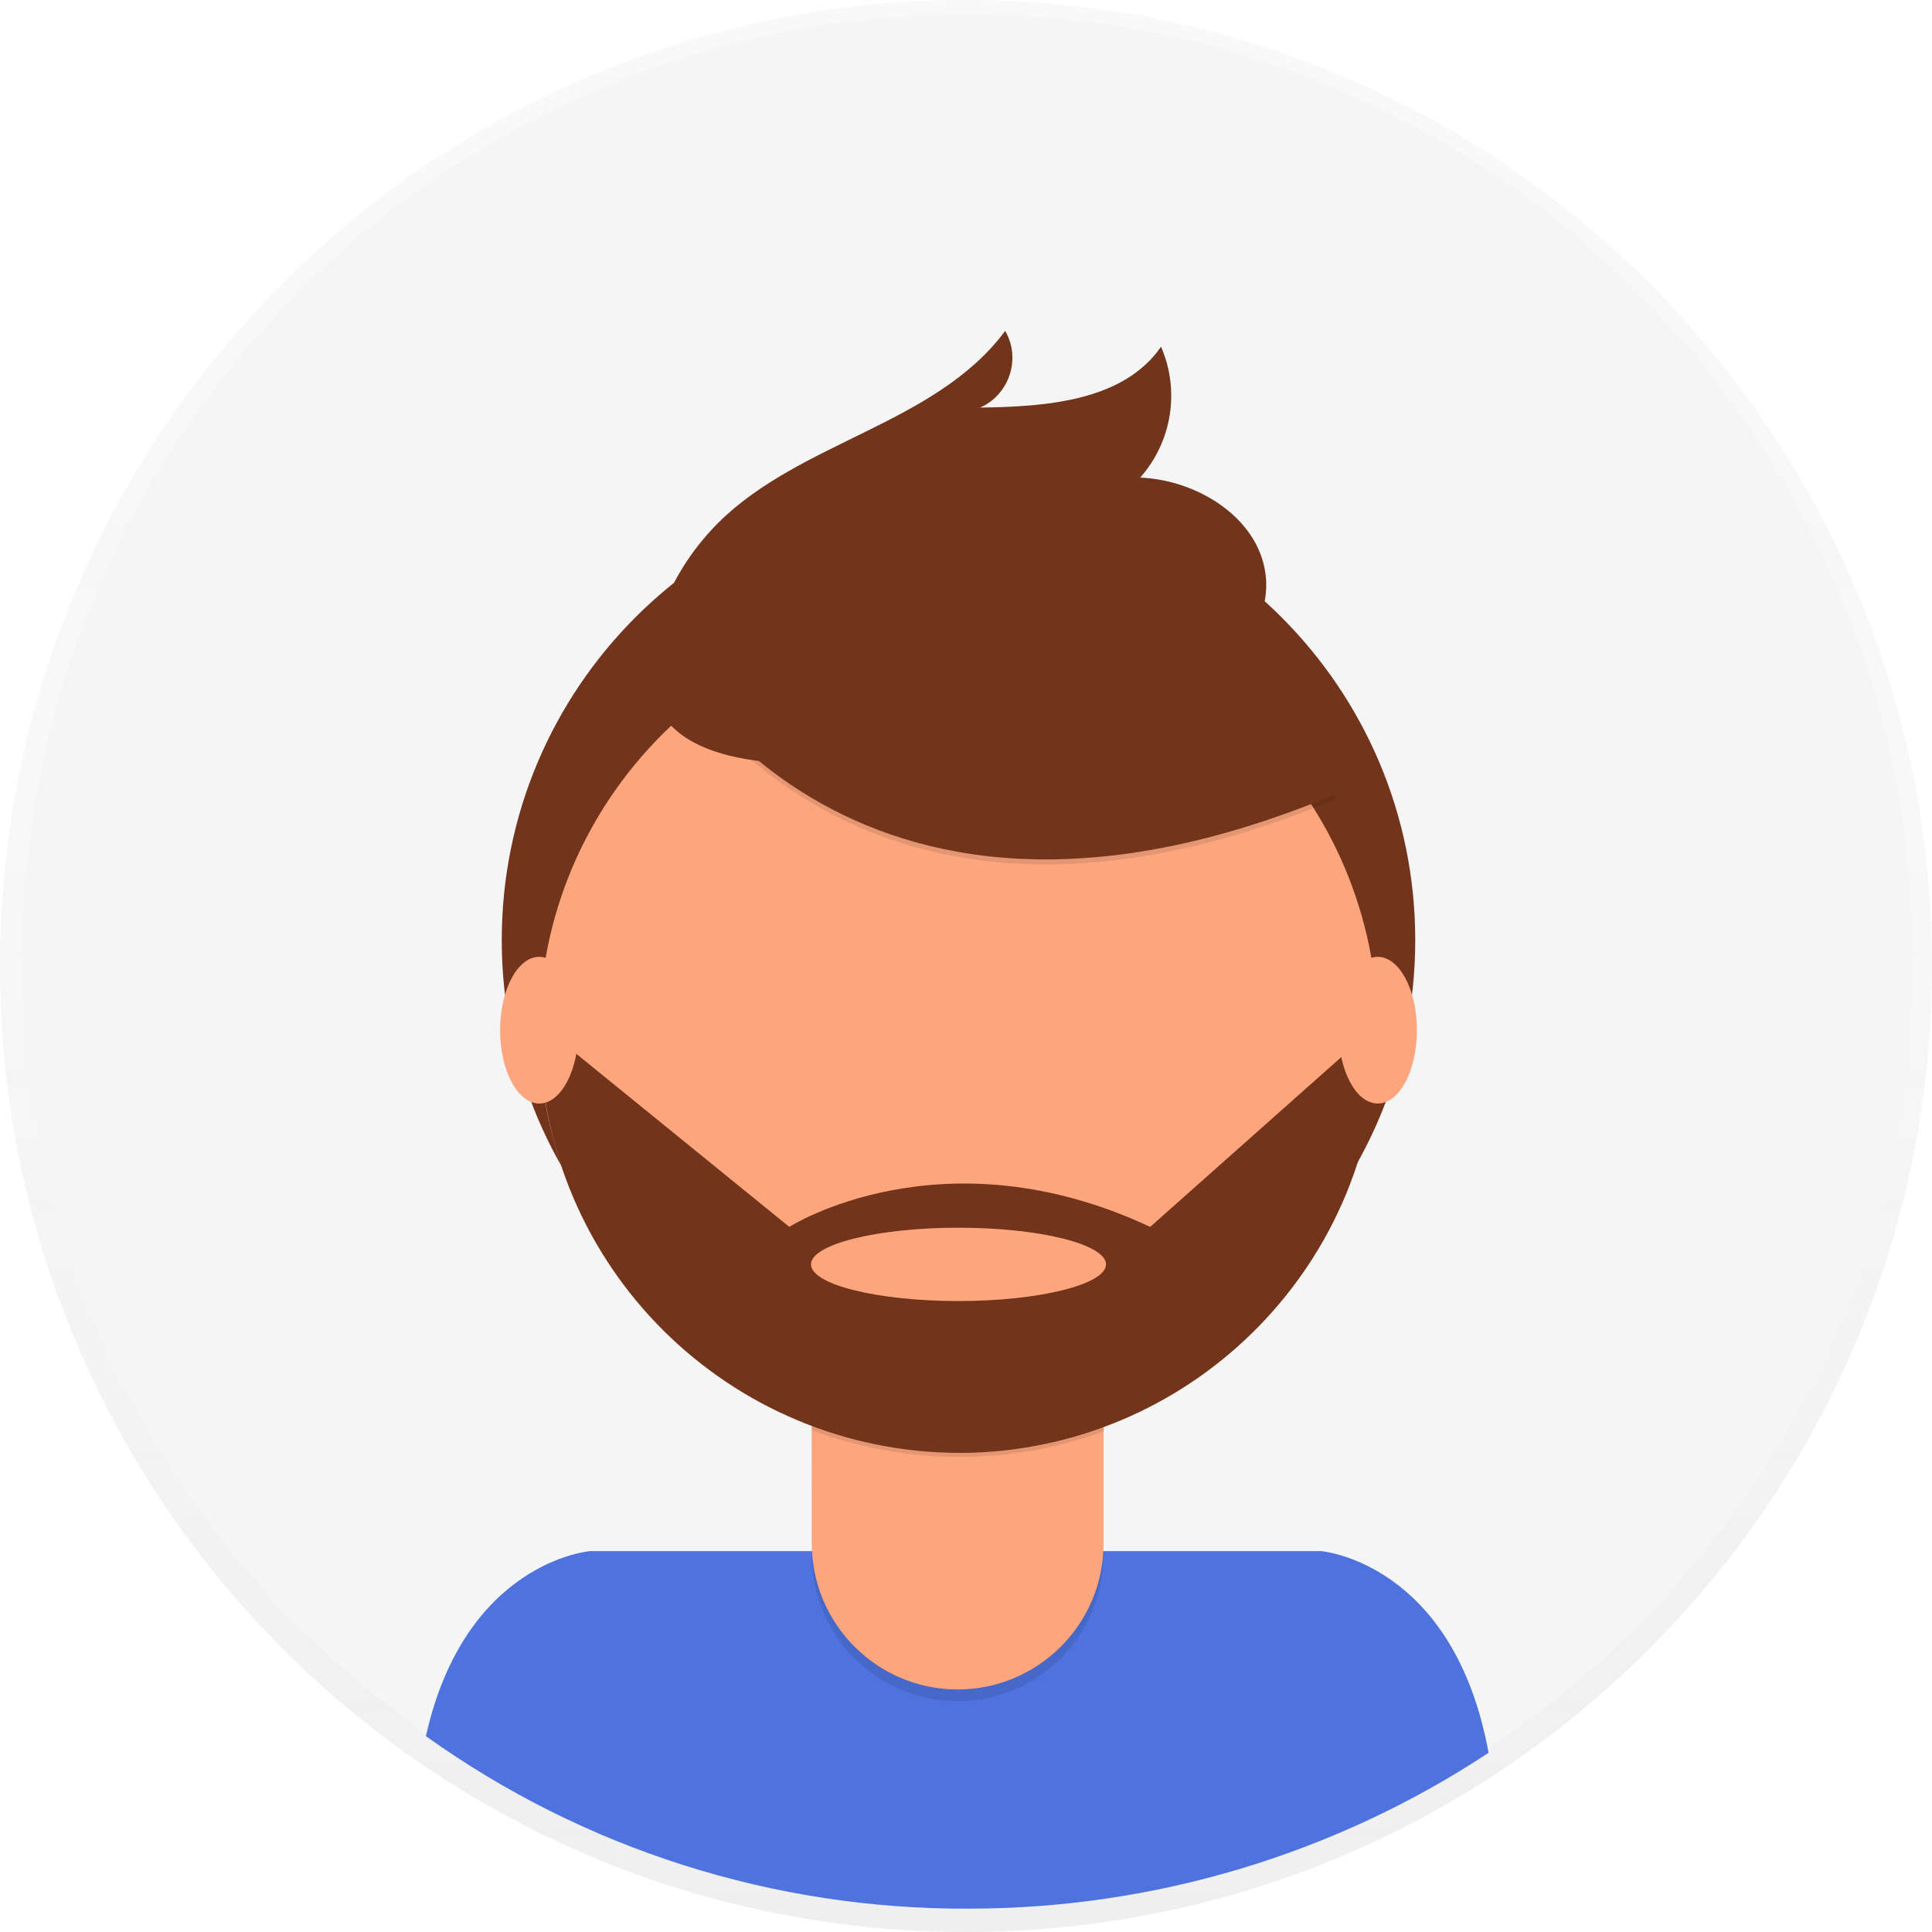
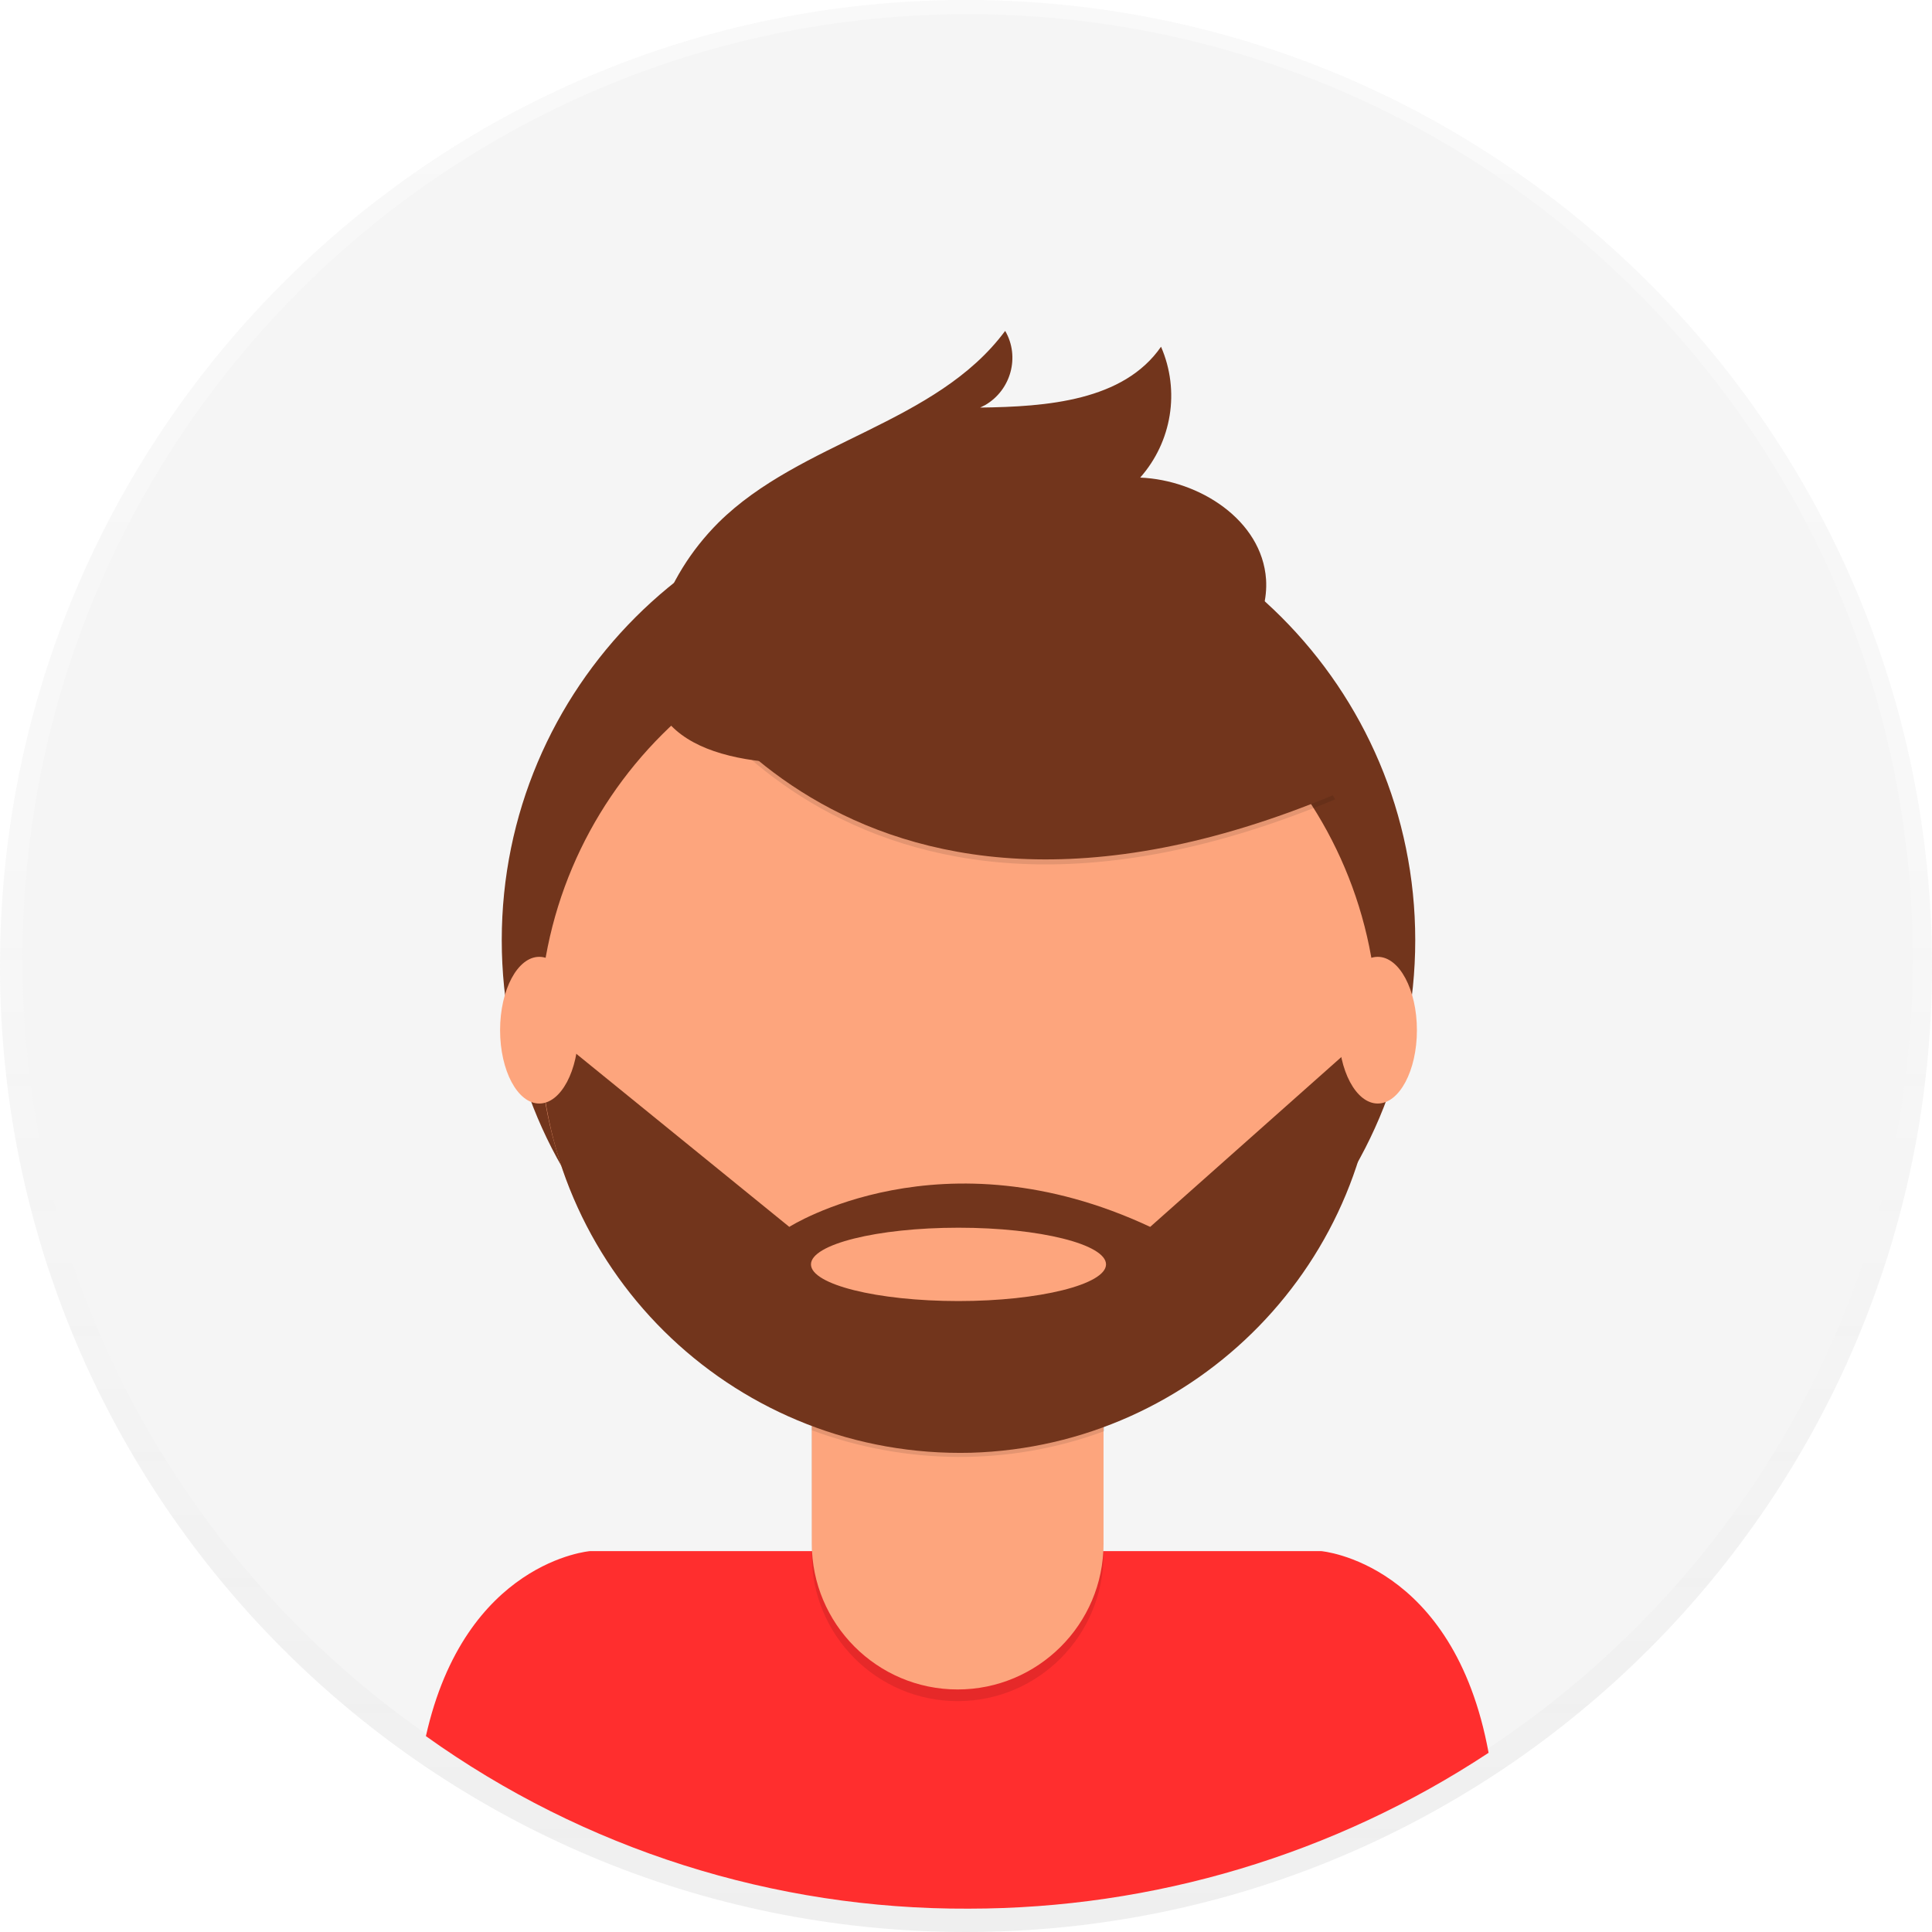
<svg xmlns="http://www.w3.org/2000/svg" version="1.1" id="_x38_8ce59e9-c4b8-4d1d-9d7a-ce0190159aa8" x="0px" y="0px" viewBox="0 0 231.8 231.8" style="enable-background:new 0 0 231.8 231.8;" xml:space="preserve">
  <style type="text/css">
	.st0{opacity:0.5;}
	.st1{fill:url(#SVGID_1_);}
	.st2{fill:#F5F5F5;}
- 	.st3{fill:#4E73DF;}
+ 	.st3{fill:#FF2E2E;}
	.st4{fill:#72351C;}
	.st5{opacity:0.1;enable-background:new    ;}
	.st6{fill:#FDA57D;}
</style>
  <g class="st0">
    <linearGradient id="SVGID_1_" gradientUnits="userSpaceOnUse" x1="115.89" y1="526.22" x2="115.89" y2="758" gradientTransform="matrix(1 0 0 -1 0 758)">
      <stop offset="0" style="stop-color:#808080;stop-opacity:0.25" />
      <stop offset="0.54" style="stop-color:#808080;stop-opacity:0.12" />
      <stop offset="1" style="stop-color:#808080;stop-opacity:0.1" />
    </linearGradient>
    <circle class="st1" cx="115.9" cy="115.9" r="115.9" />
  </g>
  <circle class="st2" cx="116.1" cy="115.1" r="113.4" />
  <path class="st3" d="M116.2,229c22.2,0,43.9-6.5,62.4-18.7c-4.2-22.9-20.1-24.2-20.1-24.2H70.8c0,0-15,1.2-19.7,22.2  C70.1,221.9,92.9,229.1,116.2,229z" />
  <circle class="st4" cx="115" cy="112.8" r="54.8" />
  <path class="st5" d="M97.3,158.4h35.1l0,0v28.1c0,9.7-7.8,17.6-17.5,17.6c0,0,0,0,0,0l0,0c-9.7,0-17.5-7.9-17.5-17.5L97.3,158.4  L97.3,158.4z" />
  <path class="st6" d="M100.7,157.1h28.4c1.9,0,3.3,1.5,3.3,3.4v24.7c0,9.7-7.9,17.5-17.5,17.5l0,0c-9.7,0-17.5-7.9-17.5-17.5v-24.7  C97.3,158.6,98.8,157.1,100.7,157.1L100.7,157.1z" />
  <path class="st5" d="M97.4,171.6c11.3,4.2,23.8,4.3,35.1,0.1v-4.3H97.4V171.6z" />
  <circle class="st6" cx="115" cy="123.7" r="50.3" />
  <path class="st5" d="M79.2,77.9c0,0,21.2,43,81,18l-13.9-21.8l-24.7-8.9L79.2,77.9z" />
  <path class="st4" d="M79.2,77.3c0,0,21.2,43,81,18l-13.9-21.8l-24.7-8.9L79.2,77.3z" />
  <path class="st4" d="M79,74.4c1.4-4.4,3.9-8.4,7.2-11.7c9.9-9.8,26.1-11.8,34.4-23c1.8,3.1,0.7,7.1-2.4,8.9  c-0.2,0.1-0.4,0.2-0.6,0.3c8-0.1,17.2-0.8,21.7-7.3c2.3,5.3,1.3,11.4-2.5,15.7c7.1,0.3,14.6,5.1,15.1,12.2c0.3,4.7-2.6,9.1-6.5,11.9  s-8.5,3.9-13.1,4.9C118.8,89.2,70.3,101.6,79,74.4z" />
  <path class="st4" d="M165.3,124.1H164L138,147.2c-25-11.7-43.3,0-43.3,0l-27.2-22.1l-2.7,0.3c0.8,27.8,23.9,49.6,51.7,48.9  C143.6,173.5,165.3,151.3,165.3,124.1L165.3,124.1z M115,156.1c-9.8,0-17.7-2-17.7-4.4s7.9-4.4,17.7-4.4s17.7,2,17.7,4.4  S124.7,156.1,115,156.1L115,156.1z" />
  <ellipse class="st6" cx="64.7" cy="123.6" rx="4.7" ry="8.8" />
  <ellipse class="st6" cx="165.3" cy="123.6" rx="4.7" ry="8.8" />
</svg>
